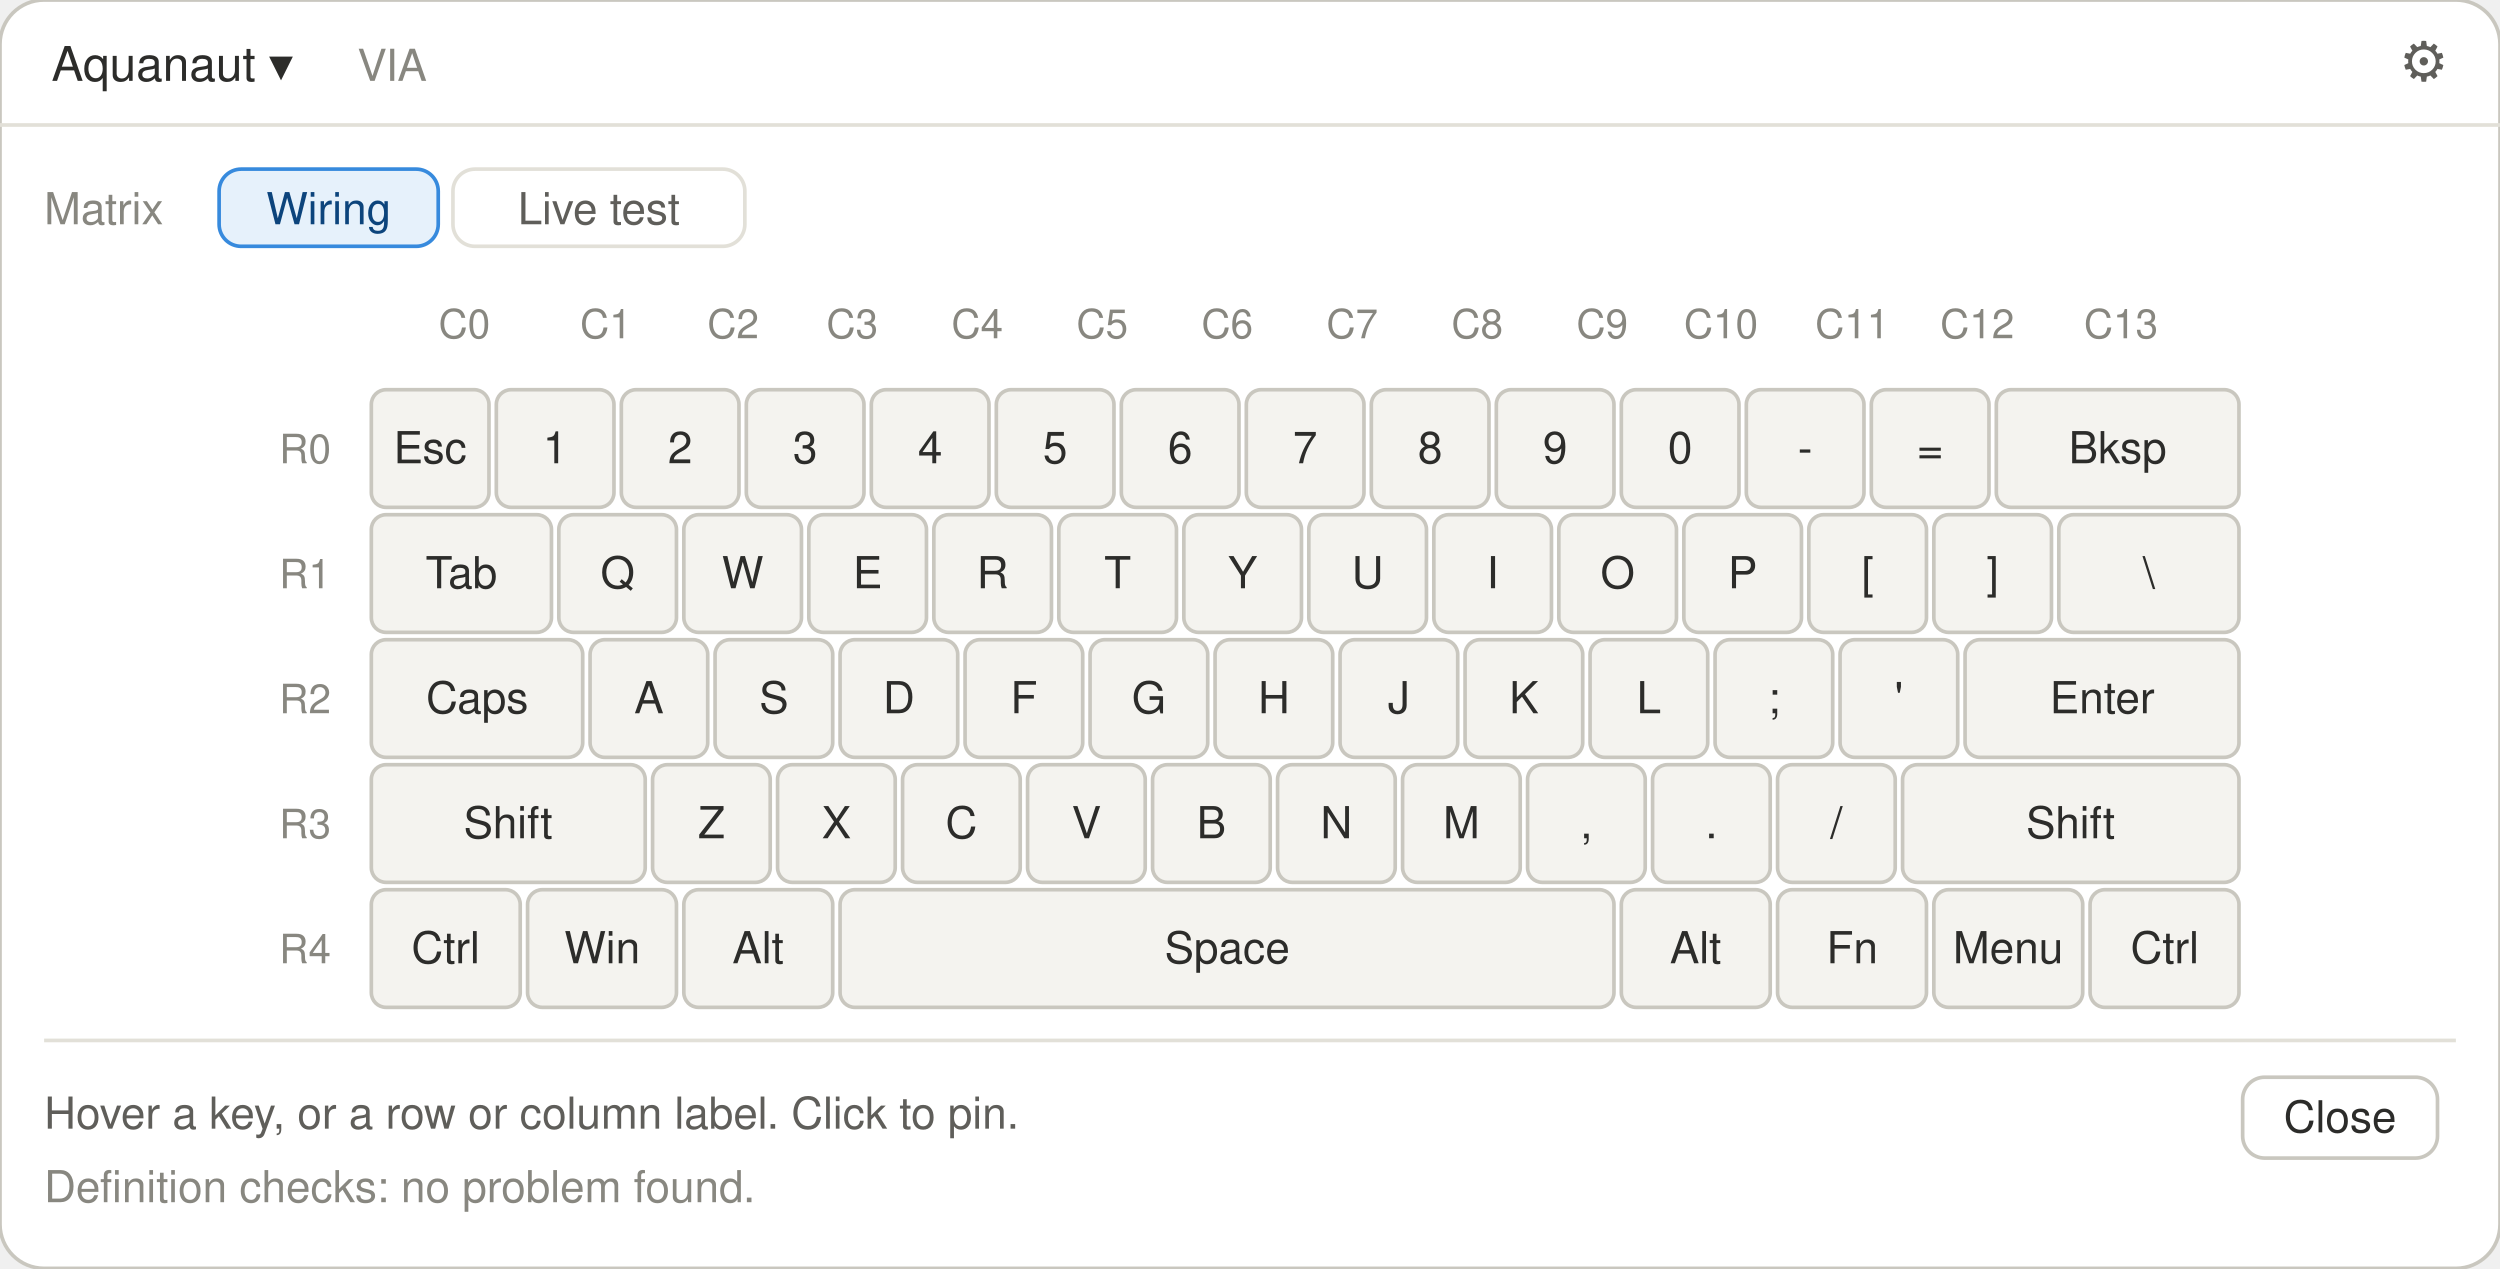
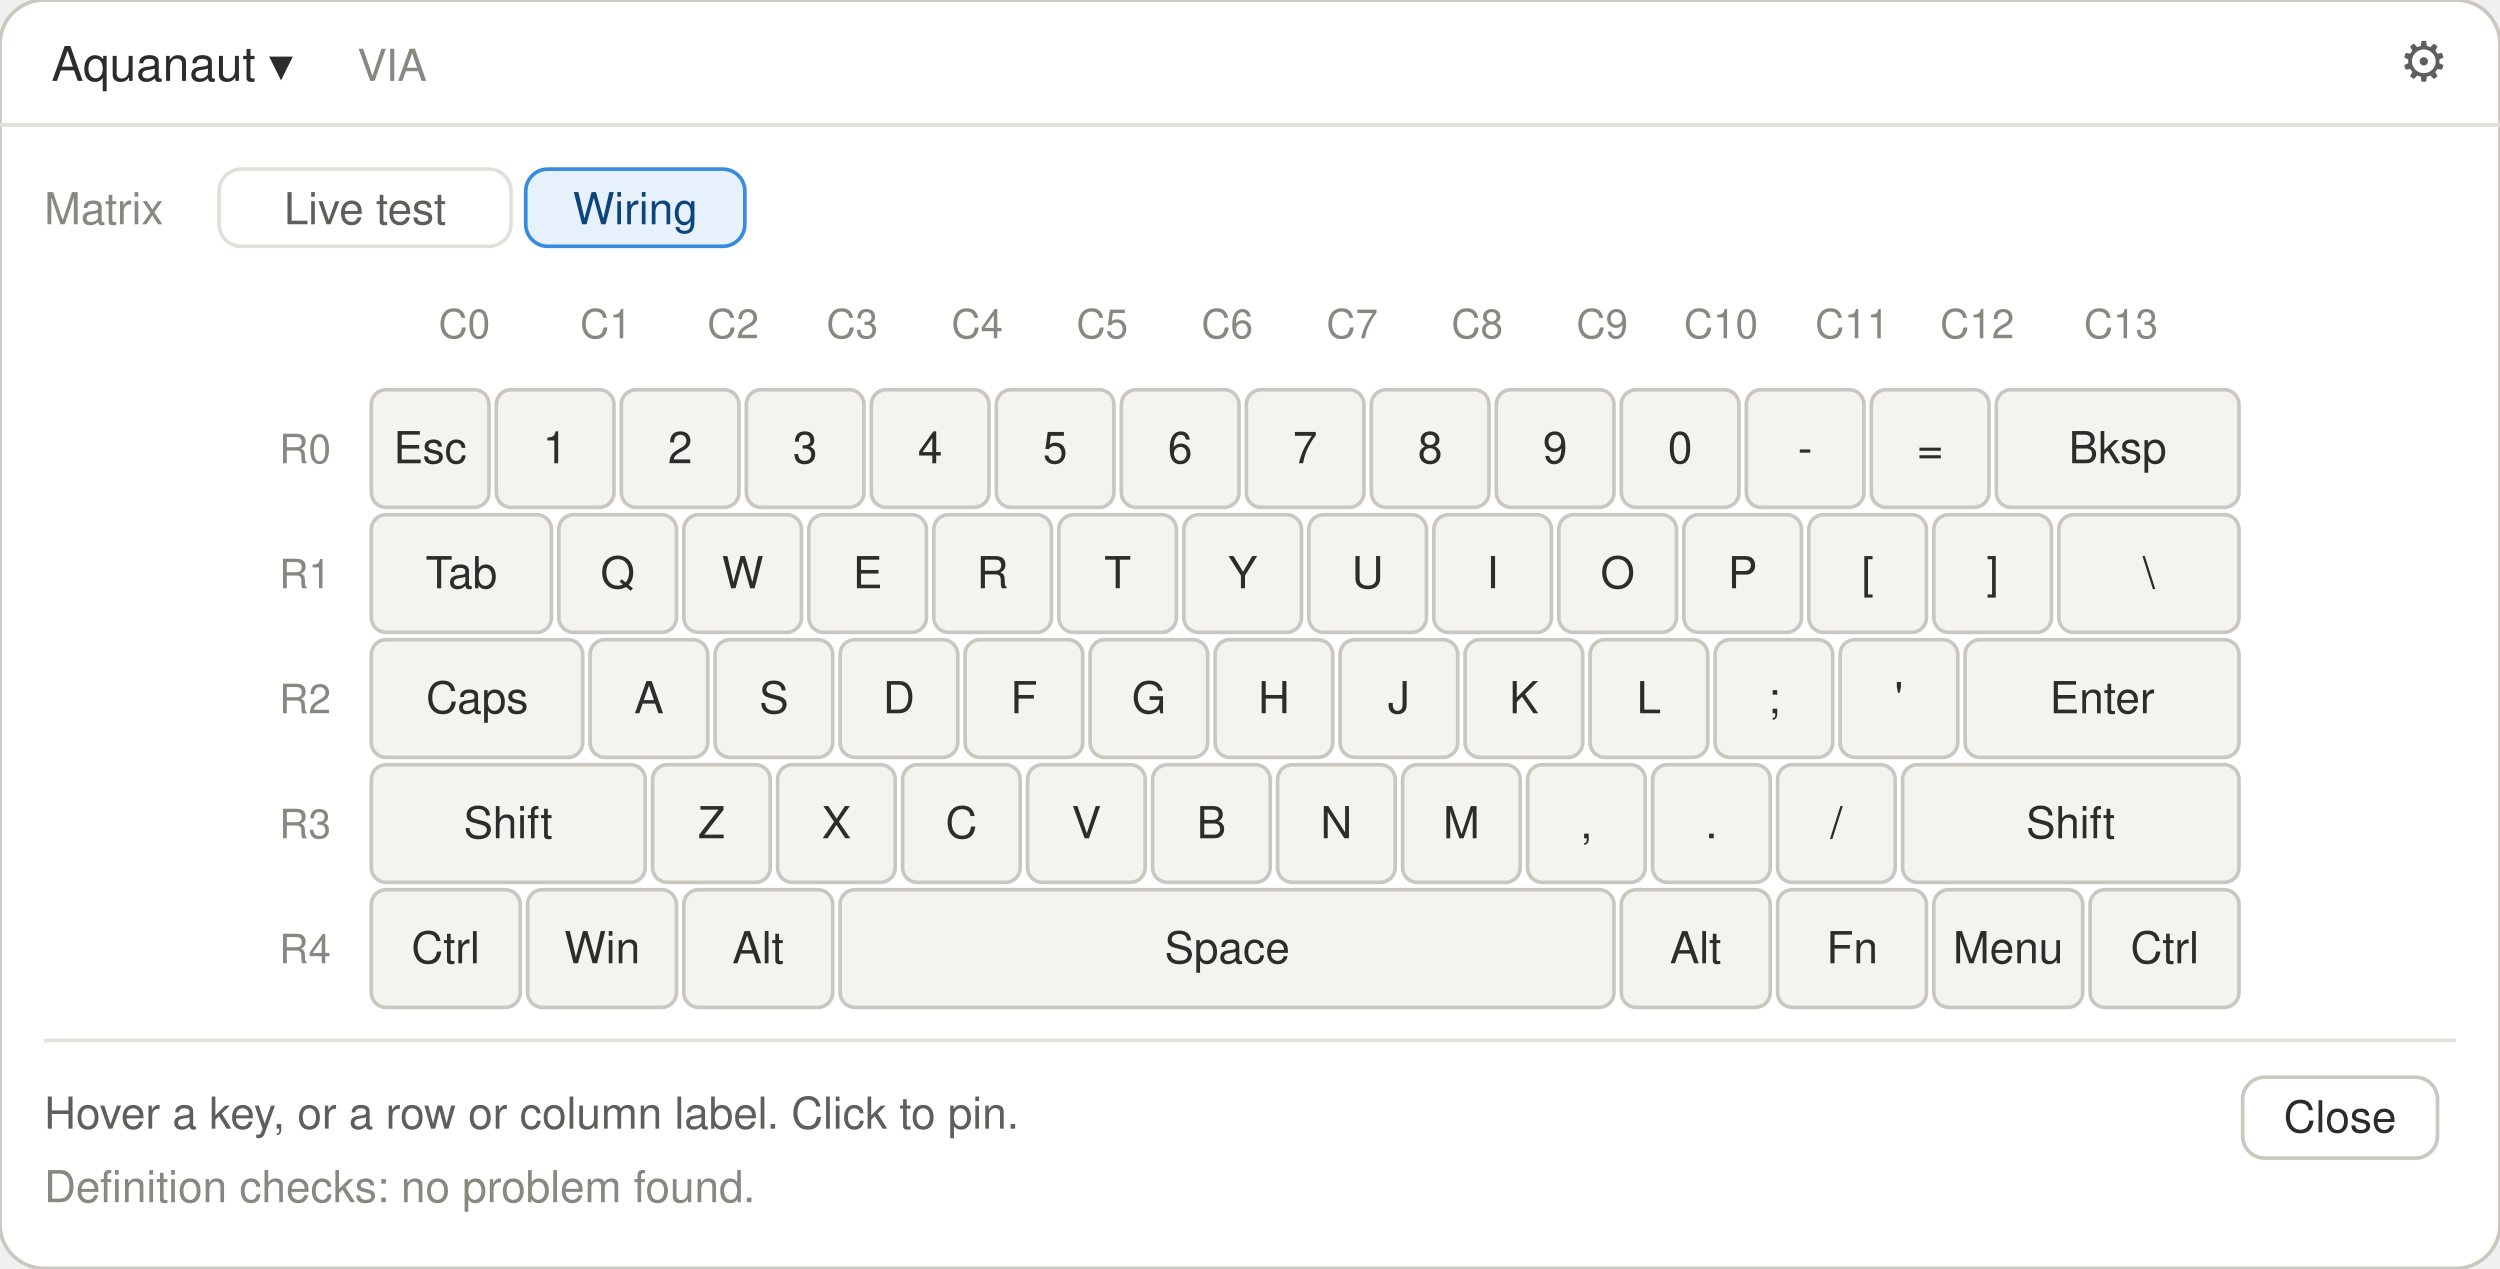
<svg xmlns="http://www.w3.org/2000/svg" width="680" height="345" viewBox="0 0 680 345">
  <rect x="0.0" y="0.0" width="680.0" height="345.0" rx="12" fill="#FFFFFF" stroke="#C9C7BF" stroke-width="1" />
  <text x="14.0" y="22.0" font-family="Segoe UI, Helvetica, Arial, sans-serif" font-size="13" fill="#2C2C2A" text-anchor="start" font-weight="400">Aquanaut  ▾</text>
  <text x="97.2" y="22.0" font-family="Segoe UI, Helvetica, Arial, sans-serif" font-size="12" fill="#888780" text-anchor="start" font-weight="400">VIA</text>
  <text x="666.0" y="22.0" font-family="Segoe UI, Helvetica, Arial, sans-serif" font-size="15" fill="#5F5E5A" text-anchor="end" font-weight="400">⚙</text>
  <line x1="0" y1="34" x2="680" y2="34" stroke="#E2E0D8" stroke-width="1" />
  <text x="12.0" y="61.0" font-family="Segoe UI, Helvetica, Arial, sans-serif" font-size="12" fill="#888780" text-anchor="start" font-weight="400">Matrix</text>
-   <rect x="59.6" y="46.0" width="59.6" height="21.0" rx="6" fill="#E6F1FB" stroke="#378ADD" stroke-width="1" />
-   <text x="89.4" y="61.0" font-family="Segoe UI, Helvetica, Arial, sans-serif" font-size="12" fill="#0C447C" text-anchor="middle" font-weight="400">Wiring</text>
-   <rect x="123.2" y="46.0" width="79.4" height="21.0" rx="6" fill="#FFFFFF" stroke="#E2E0D8" stroke-width="1" />
-   <text x="162.9" y="61.0" font-family="Segoe UI, Helvetica, Arial, sans-serif" font-size="12" fill="#5F5E5A" text-anchor="middle" font-weight="400">Live test</text>
+   <rect x="59.6" y="46.0" width="79.4" height="21.0" rx="6" fill="#FFFFFF" stroke="#E2E0D8" stroke-width="1" />
+   <text x="99.3" y="61.0" font-family="Segoe UI, Helvetica, Arial, sans-serif" font-size="12" fill="#5F5E5A" text-anchor="middle" font-weight="400">Live test</text>
+   <rect x="143.0" y="46.0" width="59.6" height="21.0" rx="6" fill="#E6F1FB" stroke="#378ADD" stroke-width="1" />
+   <text x="172.8" y="61.0" font-family="Segoe UI, Helvetica, Arial, sans-serif" font-size="12" fill="#0C447C" text-anchor="middle" font-weight="400">Wiring</text>
  <rect x="101.0" y="106.0" width="32.0" height="32.0" rx="4" fill="#F4F3EF" stroke="#C9C7BF" stroke-width="1" />
  <rect x="135.0" y="106.0" width="32.0" height="32.0" rx="4" fill="#F4F3EF" stroke="#C9C7BF" stroke-width="1" />
  <rect x="169.0" y="106.0" width="32.0" height="32.0" rx="4" fill="#F4F3EF" stroke="#C9C7BF" stroke-width="1" />
  <rect x="203.0" y="106.0" width="32.0" height="32.0" rx="4" fill="#F4F3EF" stroke="#C9C7BF" stroke-width="1" />
  <rect x="237.0" y="106.0" width="32.0" height="32.0" rx="4" fill="#F4F3EF" stroke="#C9C7BF" stroke-width="1" />
  <rect x="271.0" y="106.0" width="32.0" height="32.0" rx="4" fill="#F4F3EF" stroke="#C9C7BF" stroke-width="1" />
  <rect x="305.0" y="106.0" width="32.0" height="32.0" rx="4" fill="#F4F3EF" stroke="#C9C7BF" stroke-width="1" />
  <rect x="339.0" y="106.0" width="32.0" height="32.0" rx="4" fill="#F4F3EF" stroke="#C9C7BF" stroke-width="1" />
  <rect x="373.0" y="106.0" width="32.0" height="32.0" rx="4" fill="#F4F3EF" stroke="#C9C7BF" stroke-width="1" />
  <rect x="407.0" y="106.0" width="32.0" height="32.0" rx="4" fill="#F4F3EF" stroke="#C9C7BF" stroke-width="1" />
  <rect x="441.0" y="106.0" width="32.0" height="32.0" rx="4" fill="#F4F3EF" stroke="#C9C7BF" stroke-width="1" />
  <rect x="475.0" y="106.0" width="32.0" height="32.0" rx="4" fill="#F4F3EF" stroke="#C9C7BF" stroke-width="1" />
  <rect x="509.0" y="106.0" width="32.0" height="32.0" rx="4" fill="#F4F3EF" stroke="#C9C7BF" stroke-width="1" />
  <rect x="543.0" y="106.0" width="66.0" height="32.0" rx="4" fill="#F4F3EF" stroke="#C9C7BF" stroke-width="1" />
  <rect x="101.0" y="140.0" width="49.0" height="32.0" rx="4" fill="#F4F3EF" stroke="#C9C7BF" stroke-width="1" />
  <rect x="152.0" y="140.0" width="32.0" height="32.0" rx="4" fill="#F4F3EF" stroke="#C9C7BF" stroke-width="1" />
  <rect x="186.0" y="140.0" width="32.0" height="32.0" rx="4" fill="#F4F3EF" stroke="#C9C7BF" stroke-width="1" />
  <rect x="220.0" y="140.0" width="32.0" height="32.0" rx="4" fill="#F4F3EF" stroke="#C9C7BF" stroke-width="1" />
  <rect x="254.0" y="140.0" width="32.0" height="32.0" rx="4" fill="#F4F3EF" stroke="#C9C7BF" stroke-width="1" />
  <rect x="288.0" y="140.0" width="32.0" height="32.0" rx="4" fill="#F4F3EF" stroke="#C9C7BF" stroke-width="1" />
  <rect x="322.0" y="140.0" width="32.0" height="32.0" rx="4" fill="#F4F3EF" stroke="#C9C7BF" stroke-width="1" />
  <rect x="356.0" y="140.0" width="32.0" height="32.0" rx="4" fill="#F4F3EF" stroke="#C9C7BF" stroke-width="1" />
  <rect x="390.0" y="140.0" width="32.0" height="32.0" rx="4" fill="#F4F3EF" stroke="#C9C7BF" stroke-width="1" />
  <rect x="424.0" y="140.0" width="32.0" height="32.0" rx="4" fill="#F4F3EF" stroke="#C9C7BF" stroke-width="1" />
  <rect x="458.0" y="140.0" width="32.0" height="32.0" rx="4" fill="#F4F3EF" stroke="#C9C7BF" stroke-width="1" />
  <rect x="492.0" y="140.0" width="32.0" height="32.0" rx="4" fill="#F4F3EF" stroke="#C9C7BF" stroke-width="1" />
  <rect x="526.0" y="140.0" width="32.0" height="32.0" rx="4" fill="#F4F3EF" stroke="#C9C7BF" stroke-width="1" />
  <rect x="560.0" y="140.0" width="49.0" height="32.0" rx="4" fill="#F4F3EF" stroke="#C9C7BF" stroke-width="1" />
  <rect x="101.0" y="174.0" width="57.5" height="32.0" rx="4" fill="#F4F3EF" stroke="#C9C7BF" stroke-width="1" />
  <rect x="160.5" y="174.0" width="32.0" height="32.0" rx="4" fill="#F4F3EF" stroke="#C9C7BF" stroke-width="1" />
  <rect x="194.5" y="174.0" width="32.0" height="32.0" rx="4" fill="#F4F3EF" stroke="#C9C7BF" stroke-width="1" />
  <rect x="228.5" y="174.0" width="32.0" height="32.0" rx="4" fill="#F4F3EF" stroke="#C9C7BF" stroke-width="1" />
  <rect x="262.5" y="174.0" width="32.0" height="32.0" rx="4" fill="#F4F3EF" stroke="#C9C7BF" stroke-width="1" />
  <rect x="296.5" y="174.0" width="32.0" height="32.0" rx="4" fill="#F4F3EF" stroke="#C9C7BF" stroke-width="1" />
  <rect x="330.5" y="174.0" width="32.0" height="32.0" rx="4" fill="#F4F3EF" stroke="#C9C7BF" stroke-width="1" />
  <rect x="364.5" y="174.0" width="32.0" height="32.0" rx="4" fill="#F4F3EF" stroke="#C9C7BF" stroke-width="1" />
  <rect x="398.5" y="174.0" width="32.0" height="32.0" rx="4" fill="#F4F3EF" stroke="#C9C7BF" stroke-width="1" />
  <rect x="432.5" y="174.0" width="32.0" height="32.0" rx="4" fill="#F4F3EF" stroke="#C9C7BF" stroke-width="1" />
  <rect x="466.5" y="174.0" width="32.0" height="32.0" rx="4" fill="#F4F3EF" stroke="#C9C7BF" stroke-width="1" />
  <rect x="500.5" y="174.0" width="32.0" height="32.0" rx="4" fill="#F4F3EF" stroke="#C9C7BF" stroke-width="1" />
  <rect x="534.5" y="174.0" width="74.5" height="32.0" rx="4" fill="#F4F3EF" stroke="#C9C7BF" stroke-width="1" />
  <rect x="101.0" y="208.0" width="74.5" height="32.0" rx="4" fill="#F4F3EF" stroke="#C9C7BF" stroke-width="1" />
  <rect x="177.5" y="208.0" width="32.0" height="32.0" rx="4" fill="#F4F3EF" stroke="#C9C7BF" stroke-width="1" />
  <rect x="211.5" y="208.0" width="32.0" height="32.0" rx="4" fill="#F4F3EF" stroke="#C9C7BF" stroke-width="1" />
  <rect x="245.5" y="208.0" width="32.0" height="32.0" rx="4" fill="#F4F3EF" stroke="#C9C7BF" stroke-width="1" />
  <rect x="279.5" y="208.0" width="32.0" height="32.0" rx="4" fill="#F4F3EF" stroke="#C9C7BF" stroke-width="1" />
  <rect x="313.5" y="208.0" width="32.0" height="32.0" rx="4" fill="#F4F3EF" stroke="#C9C7BF" stroke-width="1" />
  <rect x="347.5" y="208.0" width="32.0" height="32.0" rx="4" fill="#F4F3EF" stroke="#C9C7BF" stroke-width="1" />
  <rect x="381.5" y="208.0" width="32.0" height="32.0" rx="4" fill="#F4F3EF" stroke="#C9C7BF" stroke-width="1" />
  <rect x="415.5" y="208.0" width="32.0" height="32.0" rx="4" fill="#F4F3EF" stroke="#C9C7BF" stroke-width="1" />
  <rect x="449.5" y="208.0" width="32.0" height="32.0" rx="4" fill="#F4F3EF" stroke="#C9C7BF" stroke-width="1" />
  <rect x="483.5" y="208.0" width="32.0" height="32.0" rx="4" fill="#F4F3EF" stroke="#C9C7BF" stroke-width="1" />
  <rect x="517.5" y="208.0" width="91.5" height="32.0" rx="4" fill="#F4F3EF" stroke="#C9C7BF" stroke-width="1" />
  <rect x="101.0" y="242.0" width="40.5" height="32.0" rx="4" fill="#F4F3EF" stroke="#C9C7BF" stroke-width="1" />
  <rect x="143.5" y="242.0" width="40.5" height="32.0" rx="4" fill="#F4F3EF" stroke="#C9C7BF" stroke-width="1" />
  <rect x="186.0" y="242.0" width="40.5" height="32.0" rx="4" fill="#F4F3EF" stroke="#C9C7BF" stroke-width="1" />
  <rect x="228.5" y="242.0" width="210.5" height="32.0" rx="4" fill="#F4F3EF" stroke="#C9C7BF" stroke-width="1" />
  <rect x="441.0" y="242.0" width="40.5" height="32.0" rx="4" fill="#F4F3EF" stroke="#C9C7BF" stroke-width="1" />
  <rect x="483.5" y="242.0" width="40.5" height="32.0" rx="4" fill="#F4F3EF" stroke="#C9C7BF" stroke-width="1" />
  <rect x="526.0" y="242.0" width="40.5" height="32.0" rx="4" fill="#F4F3EF" stroke="#C9C7BF" stroke-width="1" />
  <rect x="568.5" y="242.0" width="40.5" height="32.0" rx="4" fill="#F4F3EF" stroke="#C9C7BF" stroke-width="1" />
  <text x="117.0" y="126.0" font-family="Segoe UI, Helvetica, Arial, sans-serif" font-size="12" fill="#2C2C2A" text-anchor="middle" font-weight="400">Esc</text>
  <text x="151.0" y="126.0" font-family="Segoe UI, Helvetica, Arial, sans-serif" font-size="12" fill="#2C2C2A" text-anchor="middle" font-weight="400">1</text>
  <text x="185.0" y="126.0" font-family="Segoe UI, Helvetica, Arial, sans-serif" font-size="12" fill="#2C2C2A" text-anchor="middle" font-weight="400">2</text>
  <text x="219.0" y="126.0" font-family="Segoe UI, Helvetica, Arial, sans-serif" font-size="12" fill="#2C2C2A" text-anchor="middle" font-weight="400">3</text>
  <text x="253.0" y="126.0" font-family="Segoe UI, Helvetica, Arial, sans-serif" font-size="12" fill="#2C2C2A" text-anchor="middle" font-weight="400">4</text>
  <text x="287.0" y="126.0" font-family="Segoe UI, Helvetica, Arial, sans-serif" font-size="12" fill="#2C2C2A" text-anchor="middle" font-weight="400">5</text>
  <text x="321.0" y="126.0" font-family="Segoe UI, Helvetica, Arial, sans-serif" font-size="12" fill="#2C2C2A" text-anchor="middle" font-weight="400">6</text>
  <text x="355.0" y="126.0" font-family="Segoe UI, Helvetica, Arial, sans-serif" font-size="12" fill="#2C2C2A" text-anchor="middle" font-weight="400">7</text>
  <text x="389.0" y="126.0" font-family="Segoe UI, Helvetica, Arial, sans-serif" font-size="12" fill="#2C2C2A" text-anchor="middle" font-weight="400">8</text>
  <text x="423.0" y="126.0" font-family="Segoe UI, Helvetica, Arial, sans-serif" font-size="12" fill="#2C2C2A" text-anchor="middle" font-weight="400">9</text>
  <text x="457.0" y="126.0" font-family="Segoe UI, Helvetica, Arial, sans-serif" font-size="12" fill="#2C2C2A" text-anchor="middle" font-weight="400">0</text>
  <text x="491.0" y="126.0" font-family="Segoe UI, Helvetica, Arial, sans-serif" font-size="12" fill="#2C2C2A" text-anchor="middle" font-weight="400">-</text>
  <text x="525.0" y="126.0" font-family="Segoe UI, Helvetica, Arial, sans-serif" font-size="12" fill="#2C2C2A" text-anchor="middle" font-weight="400">=</text>
  <text x="576.0" y="126.0" font-family="Segoe UI, Helvetica, Arial, sans-serif" font-size="12" fill="#2C2C2A" text-anchor="middle" font-weight="400">Bksp</text>
  <text x="125.5" y="160.0" font-family="Segoe UI, Helvetica, Arial, sans-serif" font-size="12" fill="#2C2C2A" text-anchor="middle" font-weight="400">Tab</text>
  <text x="168.0" y="160.0" font-family="Segoe UI, Helvetica, Arial, sans-serif" font-size="12" fill="#2C2C2A" text-anchor="middle" font-weight="400">Q</text>
  <text x="202.0" y="160.0" font-family="Segoe UI, Helvetica, Arial, sans-serif" font-size="12" fill="#2C2C2A" text-anchor="middle" font-weight="400">W</text>
  <text x="236.0" y="160.0" font-family="Segoe UI, Helvetica, Arial, sans-serif" font-size="12" fill="#2C2C2A" text-anchor="middle" font-weight="400">E</text>
  <text x="270.0" y="160.0" font-family="Segoe UI, Helvetica, Arial, sans-serif" font-size="12" fill="#2C2C2A" text-anchor="middle" font-weight="400">R</text>
  <text x="304.0" y="160.0" font-family="Segoe UI, Helvetica, Arial, sans-serif" font-size="12" fill="#2C2C2A" text-anchor="middle" font-weight="400">T</text>
  <text x="338.0" y="160.0" font-family="Segoe UI, Helvetica, Arial, sans-serif" font-size="12" fill="#2C2C2A" text-anchor="middle" font-weight="400">Y</text>
  <text x="372.0" y="160.0" font-family="Segoe UI, Helvetica, Arial, sans-serif" font-size="12" fill="#2C2C2A" text-anchor="middle" font-weight="400">U</text>
  <text x="406.0" y="160.0" font-family="Segoe UI, Helvetica, Arial, sans-serif" font-size="12" fill="#2C2C2A" text-anchor="middle" font-weight="400">I</text>
  <text x="440.0" y="160.0" font-family="Segoe UI, Helvetica, Arial, sans-serif" font-size="12" fill="#2C2C2A" text-anchor="middle" font-weight="400">O</text>
  <text x="474.0" y="160.0" font-family="Segoe UI, Helvetica, Arial, sans-serif" font-size="12" fill="#2C2C2A" text-anchor="middle" font-weight="400">P</text>
  <text x="508.0" y="160.0" font-family="Segoe UI, Helvetica, Arial, sans-serif" font-size="12" fill="#2C2C2A" text-anchor="middle" font-weight="400">[</text>
  <text x="542.0" y="160.0" font-family="Segoe UI, Helvetica, Arial, sans-serif" font-size="12" fill="#2C2C2A" text-anchor="middle" font-weight="400">]</text>
  <text x="584.5" y="160.0" font-family="Segoe UI, Helvetica, Arial, sans-serif" font-size="12" fill="#2C2C2A" text-anchor="middle" font-weight="400">\</text>
  <text x="129.8" y="194.0" font-family="Segoe UI, Helvetica, Arial, sans-serif" font-size="12" fill="#2C2C2A" text-anchor="middle" font-weight="400">Caps</text>
  <text x="176.5" y="194.0" font-family="Segoe UI, Helvetica, Arial, sans-serif" font-size="12" fill="#2C2C2A" text-anchor="middle" font-weight="400">A</text>
  <text x="210.5" y="194.0" font-family="Segoe UI, Helvetica, Arial, sans-serif" font-size="12" fill="#2C2C2A" text-anchor="middle" font-weight="400">S</text>
  <text x="244.5" y="194.0" font-family="Segoe UI, Helvetica, Arial, sans-serif" font-size="12" fill="#2C2C2A" text-anchor="middle" font-weight="400">D</text>
  <text x="278.5" y="194.0" font-family="Segoe UI, Helvetica, Arial, sans-serif" font-size="12" fill="#2C2C2A" text-anchor="middle" font-weight="400">F</text>
  <text x="312.5" y="194.0" font-family="Segoe UI, Helvetica, Arial, sans-serif" font-size="12" fill="#2C2C2A" text-anchor="middle" font-weight="400">G</text>
  <text x="346.5" y="194.0" font-family="Segoe UI, Helvetica, Arial, sans-serif" font-size="12" fill="#2C2C2A" text-anchor="middle" font-weight="400">H</text>
  <text x="380.5" y="194.0" font-family="Segoe UI, Helvetica, Arial, sans-serif" font-size="12" fill="#2C2C2A" text-anchor="middle" font-weight="400">J</text>
  <text x="414.5" y="194.0" font-family="Segoe UI, Helvetica, Arial, sans-serif" font-size="12" fill="#2C2C2A" text-anchor="middle" font-weight="400">K</text>
  <text x="448.5" y="194.0" font-family="Segoe UI, Helvetica, Arial, sans-serif" font-size="12" fill="#2C2C2A" text-anchor="middle" font-weight="400">L</text>
  <text x="482.5" y="194.0" font-family="Segoe UI, Helvetica, Arial, sans-serif" font-size="12" fill="#2C2C2A" text-anchor="middle" font-weight="400">;</text>
  <text x="516.5" y="194.0" font-family="Segoe UI, Helvetica, Arial, sans-serif" font-size="12" fill="#2C2C2A" text-anchor="middle" font-weight="400">'</text>
  <text x="571.8" y="194.0" font-family="Segoe UI, Helvetica, Arial, sans-serif" font-size="12" fill="#2C2C2A" text-anchor="middle" font-weight="400">Enter</text>
  <text x="138.2" y="228.0" font-family="Segoe UI, Helvetica, Arial, sans-serif" font-size="12" fill="#2C2C2A" text-anchor="middle" font-weight="400">Shift</text>
  <text x="193.5" y="228.0" font-family="Segoe UI, Helvetica, Arial, sans-serif" font-size="12" fill="#2C2C2A" text-anchor="middle" font-weight="400">Z</text>
  <text x="227.5" y="228.0" font-family="Segoe UI, Helvetica, Arial, sans-serif" font-size="12" fill="#2C2C2A" text-anchor="middle" font-weight="400">X</text>
  <text x="261.5" y="228.0" font-family="Segoe UI, Helvetica, Arial, sans-serif" font-size="12" fill="#2C2C2A" text-anchor="middle" font-weight="400">C</text>
  <text x="295.5" y="228.0" font-family="Segoe UI, Helvetica, Arial, sans-serif" font-size="12" fill="#2C2C2A" text-anchor="middle" font-weight="400">V</text>
  <text x="329.5" y="228.0" font-family="Segoe UI, Helvetica, Arial, sans-serif" font-size="12" fill="#2C2C2A" text-anchor="middle" font-weight="400">B</text>
  <text x="363.5" y="228.0" font-family="Segoe UI, Helvetica, Arial, sans-serif" font-size="12" fill="#2C2C2A" text-anchor="middle" font-weight="400">N</text>
  <text x="397.5" y="228.0" font-family="Segoe UI, Helvetica, Arial, sans-serif" font-size="12" fill="#2C2C2A" text-anchor="middle" font-weight="400">M</text>
  <text x="431.5" y="228.0" font-family="Segoe UI, Helvetica, Arial, sans-serif" font-size="12" fill="#2C2C2A" text-anchor="middle" font-weight="400">,</text>
  <text x="465.5" y="228.0" font-family="Segoe UI, Helvetica, Arial, sans-serif" font-size="12" fill="#2C2C2A" text-anchor="middle" font-weight="400">.</text>
  <text x="499.5" y="228.0" font-family="Segoe UI, Helvetica, Arial, sans-serif" font-size="12" fill="#2C2C2A" text-anchor="middle" font-weight="400">/</text>
  <text x="563.2" y="228.0" font-family="Segoe UI, Helvetica, Arial, sans-serif" font-size="12" fill="#2C2C2A" text-anchor="middle" font-weight="400">Shift</text>
  <text x="121.2" y="262.0" font-family="Segoe UI, Helvetica, Arial, sans-serif" font-size="12" fill="#2C2C2A" text-anchor="middle" font-weight="400">Ctrl</text>
  <text x="163.8" y="262.0" font-family="Segoe UI, Helvetica, Arial, sans-serif" font-size="12" fill="#2C2C2A" text-anchor="middle" font-weight="400">Win</text>
  <text x="206.2" y="262.0" font-family="Segoe UI, Helvetica, Arial, sans-serif" font-size="12" fill="#2C2C2A" text-anchor="middle" font-weight="400">Alt</text>
  <text x="333.8" y="262.0" font-family="Segoe UI, Helvetica, Arial, sans-serif" font-size="12" fill="#2C2C2A" text-anchor="middle" font-weight="400">Space</text>
  <text x="461.2" y="262.0" font-family="Segoe UI, Helvetica, Arial, sans-serif" font-size="12" fill="#2C2C2A" text-anchor="middle" font-weight="400">Alt</text>
  <text x="503.8" y="262.0" font-family="Segoe UI, Helvetica, Arial, sans-serif" font-size="12" fill="#2C2C2A" text-anchor="middle" font-weight="400">Fn</text>
  <text x="546.2" y="262.0" font-family="Segoe UI, Helvetica, Arial, sans-serif" font-size="12" fill="#2C2C2A" text-anchor="middle" font-weight="400">Menu</text>
  <text x="588.8" y="262.0" font-family="Segoe UI, Helvetica, Arial, sans-serif" font-size="12" fill="#2C2C2A" text-anchor="middle" font-weight="400">Ctrl</text>
  <text x="83.0" y="126.0" font-family="Segoe UI, Helvetica, Arial, sans-serif" font-size="11" fill="#888780" text-anchor="middle" font-weight="400">R0</text>
  <text x="83.0" y="160.0" font-family="Segoe UI, Helvetica, Arial, sans-serif" font-size="11" fill="#888780" text-anchor="middle" font-weight="400">R1</text>
  <text x="83.0" y="194.0" font-family="Segoe UI, Helvetica, Arial, sans-serif" font-size="11" fill="#888780" text-anchor="middle" font-weight="400">R2</text>
  <text x="83.0" y="228.0" font-family="Segoe UI, Helvetica, Arial, sans-serif" font-size="11" fill="#888780" text-anchor="middle" font-weight="400">R3</text>
  <text x="83.0" y="262.0" font-family="Segoe UI, Helvetica, Arial, sans-serif" font-size="11" fill="#888780" text-anchor="middle" font-weight="400">R4</text>
  <text x="126.3" y="92.0" font-family="Segoe UI, Helvetica, Arial, sans-serif" font-size="11" fill="#888780" text-anchor="middle" font-weight="400">C0</text>
  <text x="164.8" y="92.0" font-family="Segoe UI, Helvetica, Arial, sans-serif" font-size="11" fill="#888780" text-anchor="middle" font-weight="400">C1</text>
  <text x="199.4" y="92.0" font-family="Segoe UI, Helvetica, Arial, sans-serif" font-size="11" fill="#888780" text-anchor="middle" font-weight="400">C2</text>
  <text x="231.8" y="92.0" font-family="Segoe UI, Helvetica, Arial, sans-serif" font-size="11" fill="#888780" text-anchor="middle" font-weight="400">C3</text>
  <text x="265.8" y="92.0" font-family="Segoe UI, Helvetica, Arial, sans-serif" font-size="11" fill="#888780" text-anchor="middle" font-weight="400">C4</text>
  <text x="299.8" y="92.0" font-family="Segoe UI, Helvetica, Arial, sans-serif" font-size="11" fill="#888780" text-anchor="middle" font-weight="400">C5</text>
  <text x="333.8" y="92.0" font-family="Segoe UI, Helvetica, Arial, sans-serif" font-size="11" fill="#888780" text-anchor="middle" font-weight="400">C6</text>
  <text x="367.8" y="92.0" font-family="Segoe UI, Helvetica, Arial, sans-serif" font-size="11" fill="#888780" text-anchor="middle" font-weight="400">C7</text>
  <text x="401.8" y="92.0" font-family="Segoe UI, Helvetica, Arial, sans-serif" font-size="11" fill="#888780" text-anchor="middle" font-weight="400">C8</text>
  <text x="435.8" y="92.0" font-family="Segoe UI, Helvetica, Arial, sans-serif" font-size="11" fill="#888780" text-anchor="middle" font-weight="400">C9</text>
  <text x="468.1" y="92.0" font-family="Segoe UI, Helvetica, Arial, sans-serif" font-size="11" fill="#888780" text-anchor="middle" font-weight="400">C10</text>
  <text x="503.8" y="92.0" font-family="Segoe UI, Helvetica, Arial, sans-serif" font-size="11" fill="#888780" text-anchor="middle" font-weight="400">C11</text>
  <text x="537.8" y="92.0" font-family="Segoe UI, Helvetica, Arial, sans-serif" font-size="11" fill="#888780" text-anchor="middle" font-weight="400">C12</text>
  <text x="576.9" y="92.0" font-family="Segoe UI, Helvetica, Arial, sans-serif" font-size="11" fill="#888780" text-anchor="middle" font-weight="400">C13</text>
  <line x1="12" y1="283" x2="668" y2="283" stroke="#E2E0D8" stroke-width="1" />
  <text x="12.0" y="307.0" font-family="Segoe UI, Helvetica, Arial, sans-serif" font-size="12" fill="#5F5E5A" text-anchor="start" font-weight="400">Hover a key, or a row or column label. Click to pin.</text>
  <text x="12.0" y="327.0" font-family="Segoe UI, Helvetica, Arial, sans-serif" font-size="12" fill="#888780" text-anchor="start" font-weight="400">Definition checks: no problem found.</text>
  <rect x="610.0" y="293.0" width="53.0" height="22.0" rx="6" fill="#FFFFFF" stroke="#C9C7BF" stroke-width="1" />
  <text x="636.5" y="308.0" font-family="Segoe UI, Helvetica, Arial, sans-serif" font-size="12" fill="#2C2C2A" text-anchor="middle" font-weight="400">Close</text>
</svg>
